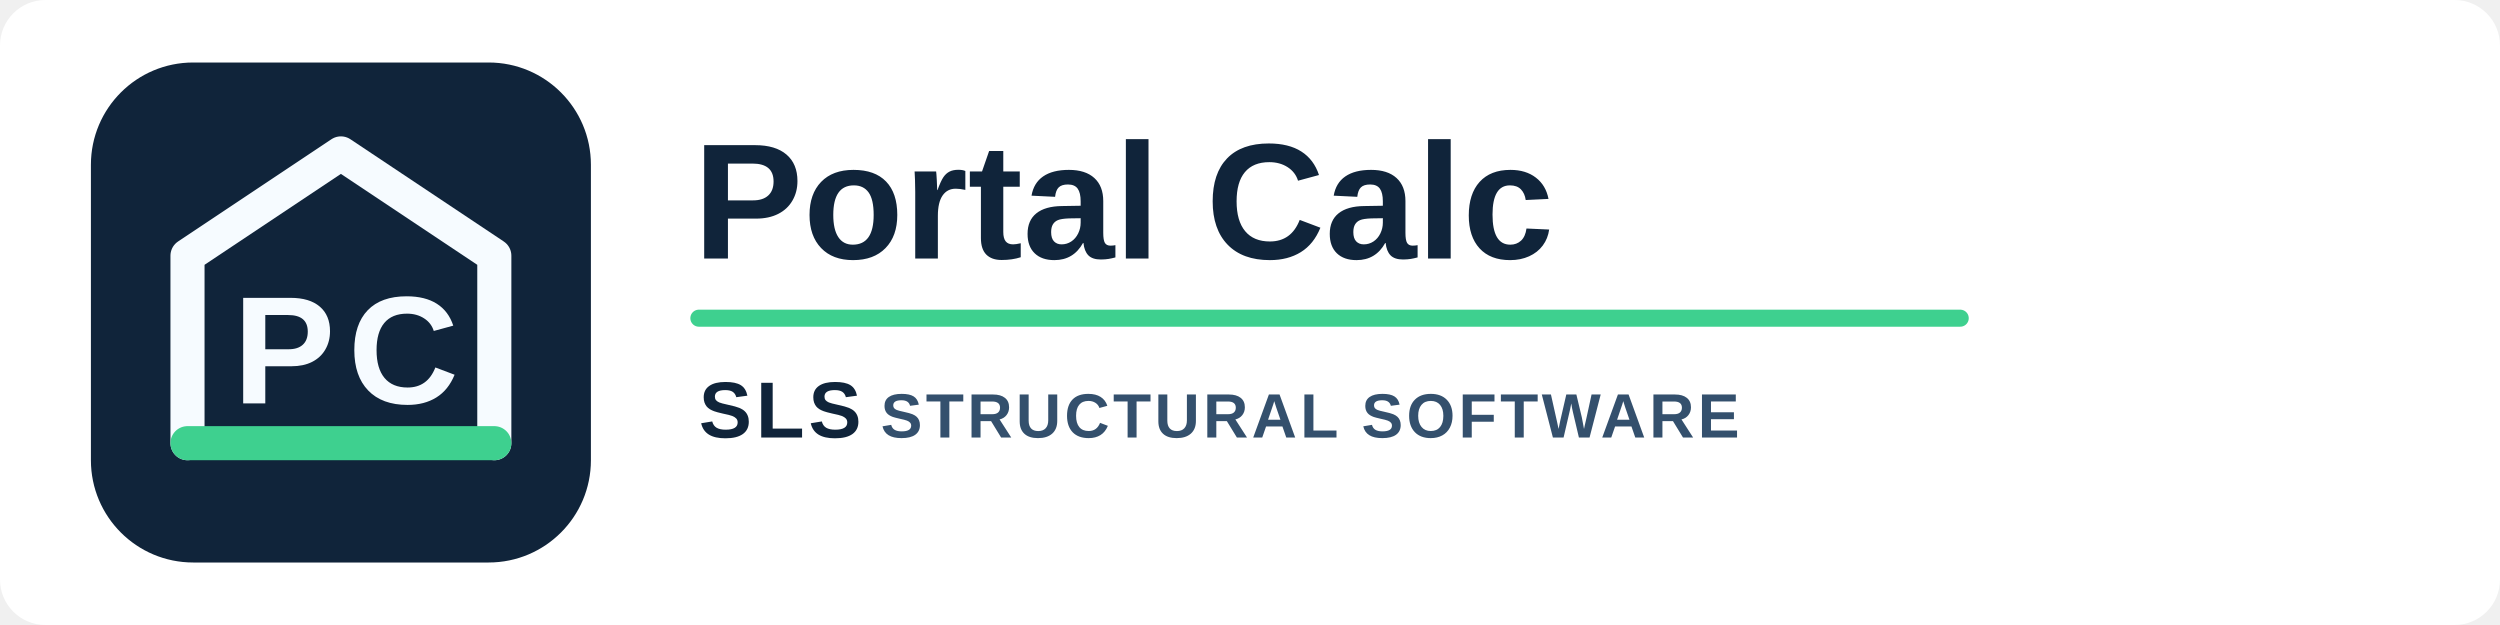
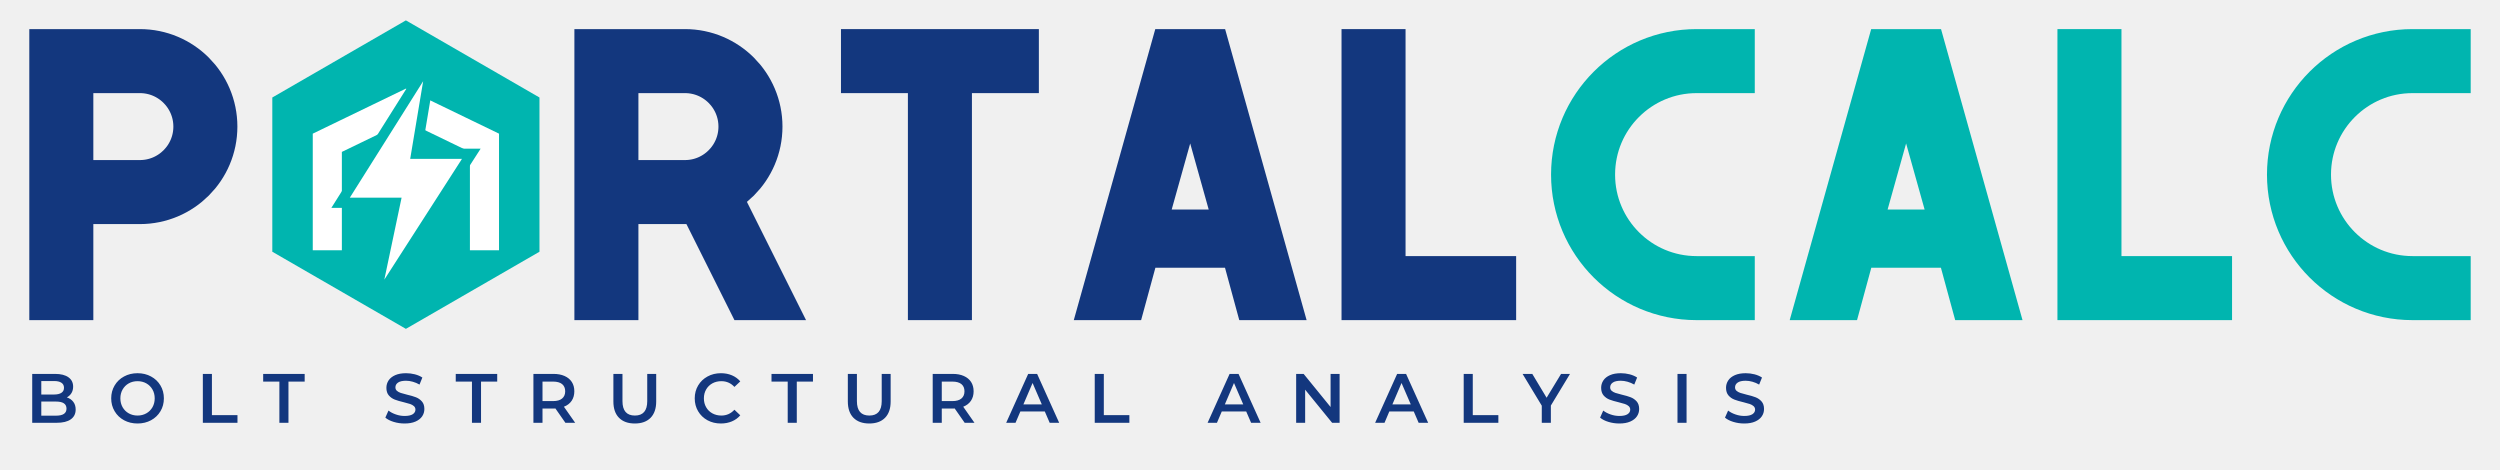
- <svg xmlns="http://www.w3.org/2000/svg" viewBox="0 0 880 220" role="img" aria-labelledby="title desc">
-   <rect width="880" height="220" rx="16" fill="#ffffff" />
-   <g transform="translate(32 22)">
-     <rect width="176" height="176" rx="36" fill="#10243a" />
-     <path d="M34 134V68l54-36 54 36v66" fill="none" stroke="#f6fbff" stroke-width="12" stroke-linecap="round" stroke-linejoin="round" />
-     <path d="M34 134h108" fill="none" stroke="#3ed08f" stroke-width="12" stroke-linecap="round" />
-     <text x="68" y="120" fill="#f6fbff" font-family="Segoe UI, Arial, sans-serif" font-size="54" font-weight="850" text-anchor="middle">P</text>
-     <text x="110" y="120" fill="#f6fbff" font-family="Segoe UI, Arial, sans-serif" font-size="54" font-weight="850" text-anchor="middle">C</text>
+ <svg xmlns="http://www.w3.org/2000/svg" viewBox="0 0 858.9 161.281" width="6871" height="1290">
+   <g transform="translate(0,10)">
+     <path d="M21,0 V100 M10,11 H48 a22.5,22.5 0 0 1 0,45 H10" stroke="#13377E" fill="none" stroke-width="22" stroke-linejoin="miter" stroke-linecap="butt" />
+     <polygon points="139.40,-3.00 185.30,23.50 185.30,76.50 139.40,103.00 93.50,76.50 93.50,23.50" fill="#00B5AF" />
+     <path d="M112.40,76.00 V39.06 L139.40,26.00 L166.40,39.06 V76.00" stroke="#FFFFFF" fill="none" stroke-width="10.00" stroke-linejoin="miter" stroke-miterlimit="10" stroke-linecap="butt" />
+     <polygon points="145.33,17.91 120.13,57.93 137.92,57.93 131.99,86.09 158.67,44.59 140.88,44.59" fill="#00B5AF" stroke="#00B5AF" stroke-width="7.00" stroke-linejoin="miter" />
+     <polygon points="145.33,17.91 120.13,57.93 137.92,57.93 131.99,86.09 158.67,44.59 140.88,44.59" fill="#FFFFFF" />
+     <path d="M208.3,0 V100 M197.3,11 H235.3 a22.5,22.5 0 0 1 0,45 H197.3" stroke="#13377E" fill="none" stroke-width="22" stroke-linejoin="miter" stroke-linecap="butt" />
+     <polygon points="230.30,56.00 254.90,56.00 276.90,100.00 252.30,100.00" fill="#13377E" />
+     <path d="M288.9,11 H356.9 M322.9,11 V100" stroke="#13377E" fill="none" stroke-width="22" stroke-linejoin="miter" stroke-linecap="butt" />
+     <mask id="mA369" maskUnits="userSpaceOnUse" x="366.9" y="-2" width="90" height="106">
+       <rect x="366.9" y="-2" width="90" height="106" fill="#fff" />
+       <polygon points="408.90,39.29 415.26,62.00 402.54,62.00" fill="#000" />
+       <polygon points="396.94,82.00 420.86,82.00 425.90,100.50 391.90,100.50" fill="#000" />
+     </mask>
+     <polygon points="368.90,100.00 396.90,0.00 420.90,0.00 448.90,100.00" fill="#13377E" mask="url(#mA369)" />
+     <path d="M471.9,0 V89 H520.9" stroke="#13377E" fill="none" stroke-width="22" stroke-linejoin="miter" stroke-linecap="butt" />
+     <path d="M602.9,11 H582.9 A39,39 0 0 0 582.9,89 H602.9" stroke="#00B5AF" fill="none" stroke-width="22" stroke-linejoin="miter" stroke-linecap="butt" />
+     <mask id="mA615" maskUnits="userSpaceOnUse" x="612.9" y="-2" width="90" height="106">
+       <rect x="612.9" y="-2" width="90" height="106" fill="#fff" />
+       <polygon points="654.90,39.29 661.26,62.00 648.54,62.00" fill="#000" />
+       <polygon points="642.94,82.00 666.86,82.00 671.90,100.50 637.90,100.50" fill="#000" />
+     </mask>
+     <polygon points="614.90,100.00 642.90,0.00 666.90,0.00 694.90,100.00" fill="#00B5AF" mask="url(#mA615)" />
+     <path d="M717.9,0 V89 H766.9" stroke="#00B5AF" fill="none" stroke-width="22" stroke-linejoin="miter" stroke-linecap="butt" />
+     <path d="M848.9,11 H828.9 A39,39 0 0 0 828.9,89 H848.9" stroke="#00B5AF" fill="none" stroke-width="22" stroke-linejoin="miter" stroke-linecap="butt" />
+     <path fill="#13377E" d="M22.90 126.55C23.83 126.85 24.57 127.36 25.11 128.07C25.66 128.78 25.93 129.67 25.93 130.72C25.93 132.18 25.37 133.30 24.25 134.09C23.13 134.89 21.50 135.28 19.35 135.28L11.00 135.28L11.00 118.48L18.87 118.48C20.86 118.48 22.38 118.87 23.46 119.65C24.53 120.42 25.06 121.49 25.06 122.85C25.06 123.68 24.87 124.42 24.49 125.06C24.10 125.70 23.58 126.19 22.90 126.55M14.12 120.93L14.12 125.56L18.54 125.56C19.62 125.56 20.46 125.36 21.04 124.97C21.63 124.58 21.92 124.01 21.92 123.26C21.92 122.49 21.63 121.91 21.04 121.52C20.46 121.13 19.62 120.93 18.54 120.93L14.12 120.93M19.16 132.83C21.58 132.83 22.78 132.03 22.78 130.41C22.78 128.79 21.58 127.98 19.16 127.98L14.12 127.98L14.12 132.83L19.16 132.83M47.19 135.52C45.48 135.52 43.93 135.15 42.56 134.41C41.18 133.66 40.10 132.63 39.32 131.31C38.53 129.99 38.14 128.51 38.14 126.88C38.14 125.25 38.53 123.77 39.32 122.45C40.10 121.13 41.18 120.10 42.56 119.36C43.93 118.61 45.48 118.24 47.19 118.24C48.90 118.24 50.45 118.61 51.82 119.36C53.20 120.10 54.28 121.13 55.06 122.44C55.85 123.75 56.24 125.23 56.24 126.88C56.24 128.53 55.85 130.01 55.06 131.32C54.28 132.63 53.20 133.66 51.82 134.41C50.45 135.15 48.90 135.52 47.19 135.52M47.19 132.79C48.31 132.79 49.32 132.53 50.21 132.03C51.11 131.53 51.81 130.82 52.33 129.92C52.84 129.01 53.09 128.00 53.09 126.88C53.09 125.76 52.84 124.75 52.33 123.85C51.81 122.94 51.11 122.24 50.21 121.73C49.32 121.23 48.31 120.98 47.19 120.98C46.07 120.98 45.06 121.23 44.17 121.73C43.27 122.24 42.57 122.94 42.05 123.85C41.54 124.75 41.29 125.76 41.29 126.88C41.29 128.00 41.54 129.01 42.05 129.92C42.57 130.82 43.27 131.53 44.17 132.03C45.06 132.53 46.07 132.79 47.19 132.79M69.63 118.48L72.75 118.48L72.75 132.64L81.53 132.64L81.53 135.28L69.63 135.28L69.63 118.48M95.93 121.12L90.36 121.12L90.36 118.48L104.62 118.48L104.62 121.12L99.05 121.12L99.05 135.28L95.93 135.28L95.93 121.12M138.96 135.52C137.67 135.52 136.41 135.34 135.21 134.97C134.00 134.60 133.04 134.11 132.34 133.50L133.42 131.08C134.11 131.62 134.95 132.07 135.95 132.41C136.95 132.76 137.95 132.93 138.96 132.93C140.21 132.93 141.14 132.73 141.76 132.33C142.37 131.93 142.68 131.40 142.68 130.75C142.68 130.27 142.51 129.87 142.17 129.56C141.82 129.25 141.39 129.00 140.86 128.82C140.33 128.65 139.61 128.45 138.70 128.22C137.42 127.92 136.38 127.62 135.59 127.31C134.80 127.01 134.12 126.53 133.55 125.89C132.98 125.24 132.70 124.36 132.70 123.26C132.70 122.33 132.95 121.49 133.45 120.72C133.96 119.96 134.72 119.36 135.73 118.91C136.75 118.46 137.99 118.24 139.47 118.24C140.49 118.24 141.50 118.37 142.49 118.62C143.48 118.88 144.34 119.25 145.06 119.73L144.08 122.15C143.34 121.72 142.57 121.39 141.77 121.17C140.97 120.94 140.19 120.83 139.44 120.83C138.21 120.83 137.30 121.04 136.70 121.46C136.10 121.87 135.80 122.42 135.80 123.11C135.80 123.59 135.97 123.98 136.31 124.29C136.65 124.59 137.09 124.83 137.62 125.01C138.15 125.19 138.87 125.39 139.78 125.61C141.03 125.90 142.05 126.20 142.85 126.51C143.65 126.82 144.33 127.30 144.90 127.94C145.47 128.58 145.75 129.44 145.75 130.53C145.75 131.46 145.50 132.30 145.00 133.05C144.49 133.80 143.73 134.40 142.71 134.85C141.68 135.30 140.43 135.52 138.96 135.52M162.10 121.12L156.53 121.12L156.53 118.48L170.78 118.48L170.78 121.12L165.22 121.12L165.22 135.28L162.10 135.28L162.10 121.12M194.21 135.28L190.78 130.36C190.63 130.38 190.42 130.38 190.13 130.38L186.34 130.38L186.34 135.28L183.22 135.28L183.22 118.48L190.13 118.48C191.58 118.48 192.85 118.72 193.93 119.20C195.01 119.68 195.84 120.37 196.42 121.26C196.99 122.16 197.28 123.22 197.28 124.46C197.28 125.72 196.97 126.81 196.36 127.72C195.74 128.63 194.86 129.31 193.70 129.76L197.57 135.28L194.21 135.28M194.14 124.46C194.14 123.38 193.78 122.56 193.08 121.98C192.38 121.41 191.34 121.12 189.98 121.12L186.34 121.12L186.34 127.82L189.98 127.82C191.34 127.82 192.38 127.53 193.08 126.94C193.78 126.36 194.14 125.53 194.14 124.46M218.06 135.52C215.74 135.52 213.93 134.87 212.64 133.57C211.34 132.26 210.70 130.39 210.70 127.96L210.70 118.48L213.82 118.48L213.82 127.84C213.82 131.14 215.24 132.79 218.09 132.79C220.92 132.79 222.33 131.14 222.33 127.84L222.33 118.48L225.41 118.48L225.41 127.96C225.41 130.39 224.76 132.26 223.48 133.57C222.19 134.87 220.38 135.52 218.06 135.52M247.63 135.52C245.93 135.52 244.40 135.15 243.03 134.41C241.67 133.66 240.59 132.63 239.82 131.32C239.04 130.01 238.65 128.53 238.65 126.88C238.65 125.23 239.05 123.75 239.83 122.44C240.61 121.13 241.69 120.10 243.06 119.36C244.43 118.61 245.96 118.24 247.65 118.24C249.03 118.24 250.29 118.48 251.42 118.96C252.56 119.44 253.52 120.14 254.30 121.05L252.29 122.95C251.07 121.63 249.57 120.98 247.80 120.98C246.65 120.98 245.61 121.23 244.70 121.73C243.79 122.24 243.08 122.94 242.57 123.83C242.05 124.73 241.80 125.74 241.80 126.88C241.80 128.02 242.05 129.03 242.57 129.93C243.08 130.83 243.79 131.53 244.70 132.03C245.61 132.53 246.65 132.79 247.80 132.79C249.57 132.79 251.07 132.12 252.29 130.79L254.30 132.71C253.52 133.62 252.55 134.32 251.41 134.80C250.27 135.28 249.01 135.52 247.63 135.52M270.60 121.12L265.03 121.12L265.03 118.48L279.28 118.48L279.28 121.12L273.72 121.12L273.72 135.28L270.60 135.28L270.60 121.12M298.63 135.52C296.31 135.52 294.50 134.87 293.20 133.57C291.91 132.26 291.26 130.39 291.26 127.96L291.26 118.48L294.38 118.48L294.38 127.84C294.38 131.14 295.80 132.79 298.65 132.79C301.48 132.79 302.90 131.14 302.90 127.84L302.90 118.48L305.97 118.48L305.97 127.96C305.97 130.39 305.33 132.26 304.04 133.57C302.75 134.87 300.95 135.52 298.63 135.52M331.41 135.28L327.98 130.36C327.83 130.38 327.62 130.38 327.33 130.38L323.54 130.38L323.54 135.28L320.42 135.28L320.42 118.48L327.33 118.48C328.79 118.48 330.05 118.72 331.13 119.20C332.21 119.68 333.04 120.37 333.62 121.26C334.19 122.16 334.48 123.22 334.48 124.46C334.48 125.72 334.17 126.81 333.56 127.72C332.94 128.63 332.06 129.31 330.91 129.76L334.77 135.28L331.41 135.28M331.34 124.46C331.34 123.38 330.99 122.56 330.28 121.98C329.58 121.41 328.55 121.12 327.19 121.12L323.54 121.12L323.54 127.82L327.19 127.82C328.55 127.82 329.58 127.53 330.28 126.94C330.99 126.36 331.34 125.53 331.34 124.46M358.94 131.39L350.54 131.39L348.88 135.28L345.67 135.28L353.23 118.48L356.30 118.48L363.88 135.28L360.62 135.28L358.94 131.39M357.91 128.95L354.74 121.60L351.59 128.95L357.91 128.95M376.10 118.48L379.22 118.48L379.22 132.64L388.00 132.64L388.00 135.28L376.10 135.28L376.10 118.48M428.15 131.39L419.75 131.39L418.09 135.28L414.88 135.28L422.44 118.48L425.51 118.48L433.10 135.28L429.83 135.28L428.15 131.39M427.12 128.95L423.95 121.60L420.81 128.95L427.12 128.95M460.24 118.48L460.24 135.28L457.67 135.28L448.40 123.90L448.40 135.28L445.31 135.28L445.31 118.48L447.88 118.48L457.14 129.86L457.14 118.48L460.24 118.48M485.72 131.39L477.32 131.39L475.67 135.28L472.45 135.28L480.01 118.48L483.08 118.48L490.67 135.28L487.40 135.28L485.72 131.39M484.69 128.95L481.52 121.60L478.38 128.95L484.69 128.95M502.88 118.48L506.00 118.48L506.00 132.64L514.79 132.64L514.79 135.28L502.88 135.28L502.88 118.48M532.83 129.35L532.83 135.28L529.71 135.28L529.71 129.40L523.11 118.48L526.45 118.48L531.37 126.67L536.34 118.48L539.41 118.48L532.83 129.35M556.38 135.52C555.08 135.52 553.83 135.34 552.62 134.97C551.41 134.60 550.46 134.11 549.75 133.50L550.83 131.08C551.52 131.62 552.36 132.07 553.36 132.41C554.36 132.76 555.37 132.93 556.38 132.93C557.62 132.93 558.56 132.73 559.17 132.33C559.79 131.93 560.10 131.40 560.10 130.75C560.10 130.27 559.92 129.87 559.58 129.56C559.24 129.25 558.80 129.00 558.27 128.82C557.75 128.65 557.02 128.45 556.11 128.22C554.83 127.92 553.80 127.62 553.00 127.31C552.21 127.01 551.53 126.53 550.96 125.89C550.40 125.24 550.11 124.36 550.11 123.26C550.11 122.33 550.36 121.49 550.87 120.72C551.37 119.96 552.13 119.36 553.15 118.91C554.16 118.46 555.41 118.24 556.88 118.24C557.91 118.24 558.91 118.37 559.90 118.62C560.90 118.88 561.75 119.25 562.47 119.73L561.49 122.15C560.75 121.72 559.98 121.39 559.18 121.17C558.38 120.94 557.61 120.83 556.86 120.83C555.62 120.83 554.71 121.04 554.11 121.46C553.51 121.87 553.21 122.42 553.21 123.11C553.21 123.59 553.38 123.98 553.73 124.29C554.07 124.59 554.50 124.83 555.03 125.01C555.56 125.19 556.28 125.39 557.19 125.61C558.44 125.90 559.46 126.20 560.26 126.51C561.06 126.82 561.75 127.30 562.32 127.94C562.88 128.58 563.17 129.44 563.17 130.53C563.17 131.46 562.92 132.30 562.41 133.05C561.91 133.80 561.14 134.40 560.12 134.85C559.10 135.30 557.85 135.52 556.38 135.52M576.34 118.48L579.46 118.48L579.46 135.28L576.34 135.28L576.34 118.48M599.29 135.52C597.99 135.52 596.74 135.34 595.53 134.97C594.32 134.60 593.37 134.11 592.66 133.50L593.74 131.08C594.43 131.62 595.27 132.07 596.27 132.41C597.27 132.76 598.28 132.93 599.29 132.93C600.53 132.93 601.47 132.73 602.08 132.33C602.70 131.93 603.01 131.40 603.01 130.75C603.01 130.27 602.83 129.87 602.49 129.56C602.15 129.25 601.71 129.00 601.18 128.82C600.65 128.65 599.93 128.45 599.02 128.22C597.74 127.92 596.71 127.62 595.91 127.31C595.12 127.01 594.44 126.53 593.87 125.89C593.31 125.24 593.02 124.36 593.02 123.26C593.02 122.33 593.27 121.49 593.78 120.72C594.28 119.96 595.04 119.36 596.06 118.91C597.07 118.46 598.32 118.24 599.79 118.24C600.81 118.24 601.82 118.37 602.81 118.62C603.81 118.88 604.66 119.25 605.38 119.73L604.40 122.15C603.66 121.72 602.89 121.39 602.09 121.17C601.29 120.94 600.52 120.83 599.77 120.83C598.53 120.83 597.62 121.04 597.02 121.46C596.42 121.87 596.12 122.42 596.12 123.11C596.12 123.59 596.29 123.98 596.63 124.29C596.98 124.59 597.41 124.83 597.94 125.01C598.47 125.19 599.19 125.39 600.10 125.61C601.35 125.90 602.37 126.20 603.17 126.51C603.97 126.82 604.66 127.30 605.23 127.94C605.79 128.58 606.08 129.44 606.08 130.53C606.08 131.46 605.83 132.30 605.32 133.05C604.82 133.80 604.05 134.40 603.03 134.85C602.01 135.30 600.76 135.52 599.29 135.52Z" />
  </g>
-   <text x="244" y="91" fill="#10243a" font-family="Segoe UI, Arial, sans-serif" font-size="58" font-weight="800" letter-spacing="0">Portal Calc</text>
-   <path d="M246 112h444" stroke="#3ed08f" stroke-width="6" stroke-linecap="round" />
-   <text x="246" y="154" fill="#10243a" font-family="Segoe UI, Arial, sans-serif" font-size="28" font-weight="780" letter-spacing="1.4">SLS</text>
-   <text x="310" y="154" fill="#34506d" font-family="Segoe UI, Arial, sans-serif" font-size="22" font-weight="600" letter-spacing="1.2">STRUCTURAL SOFTWARE</text>
</svg>
